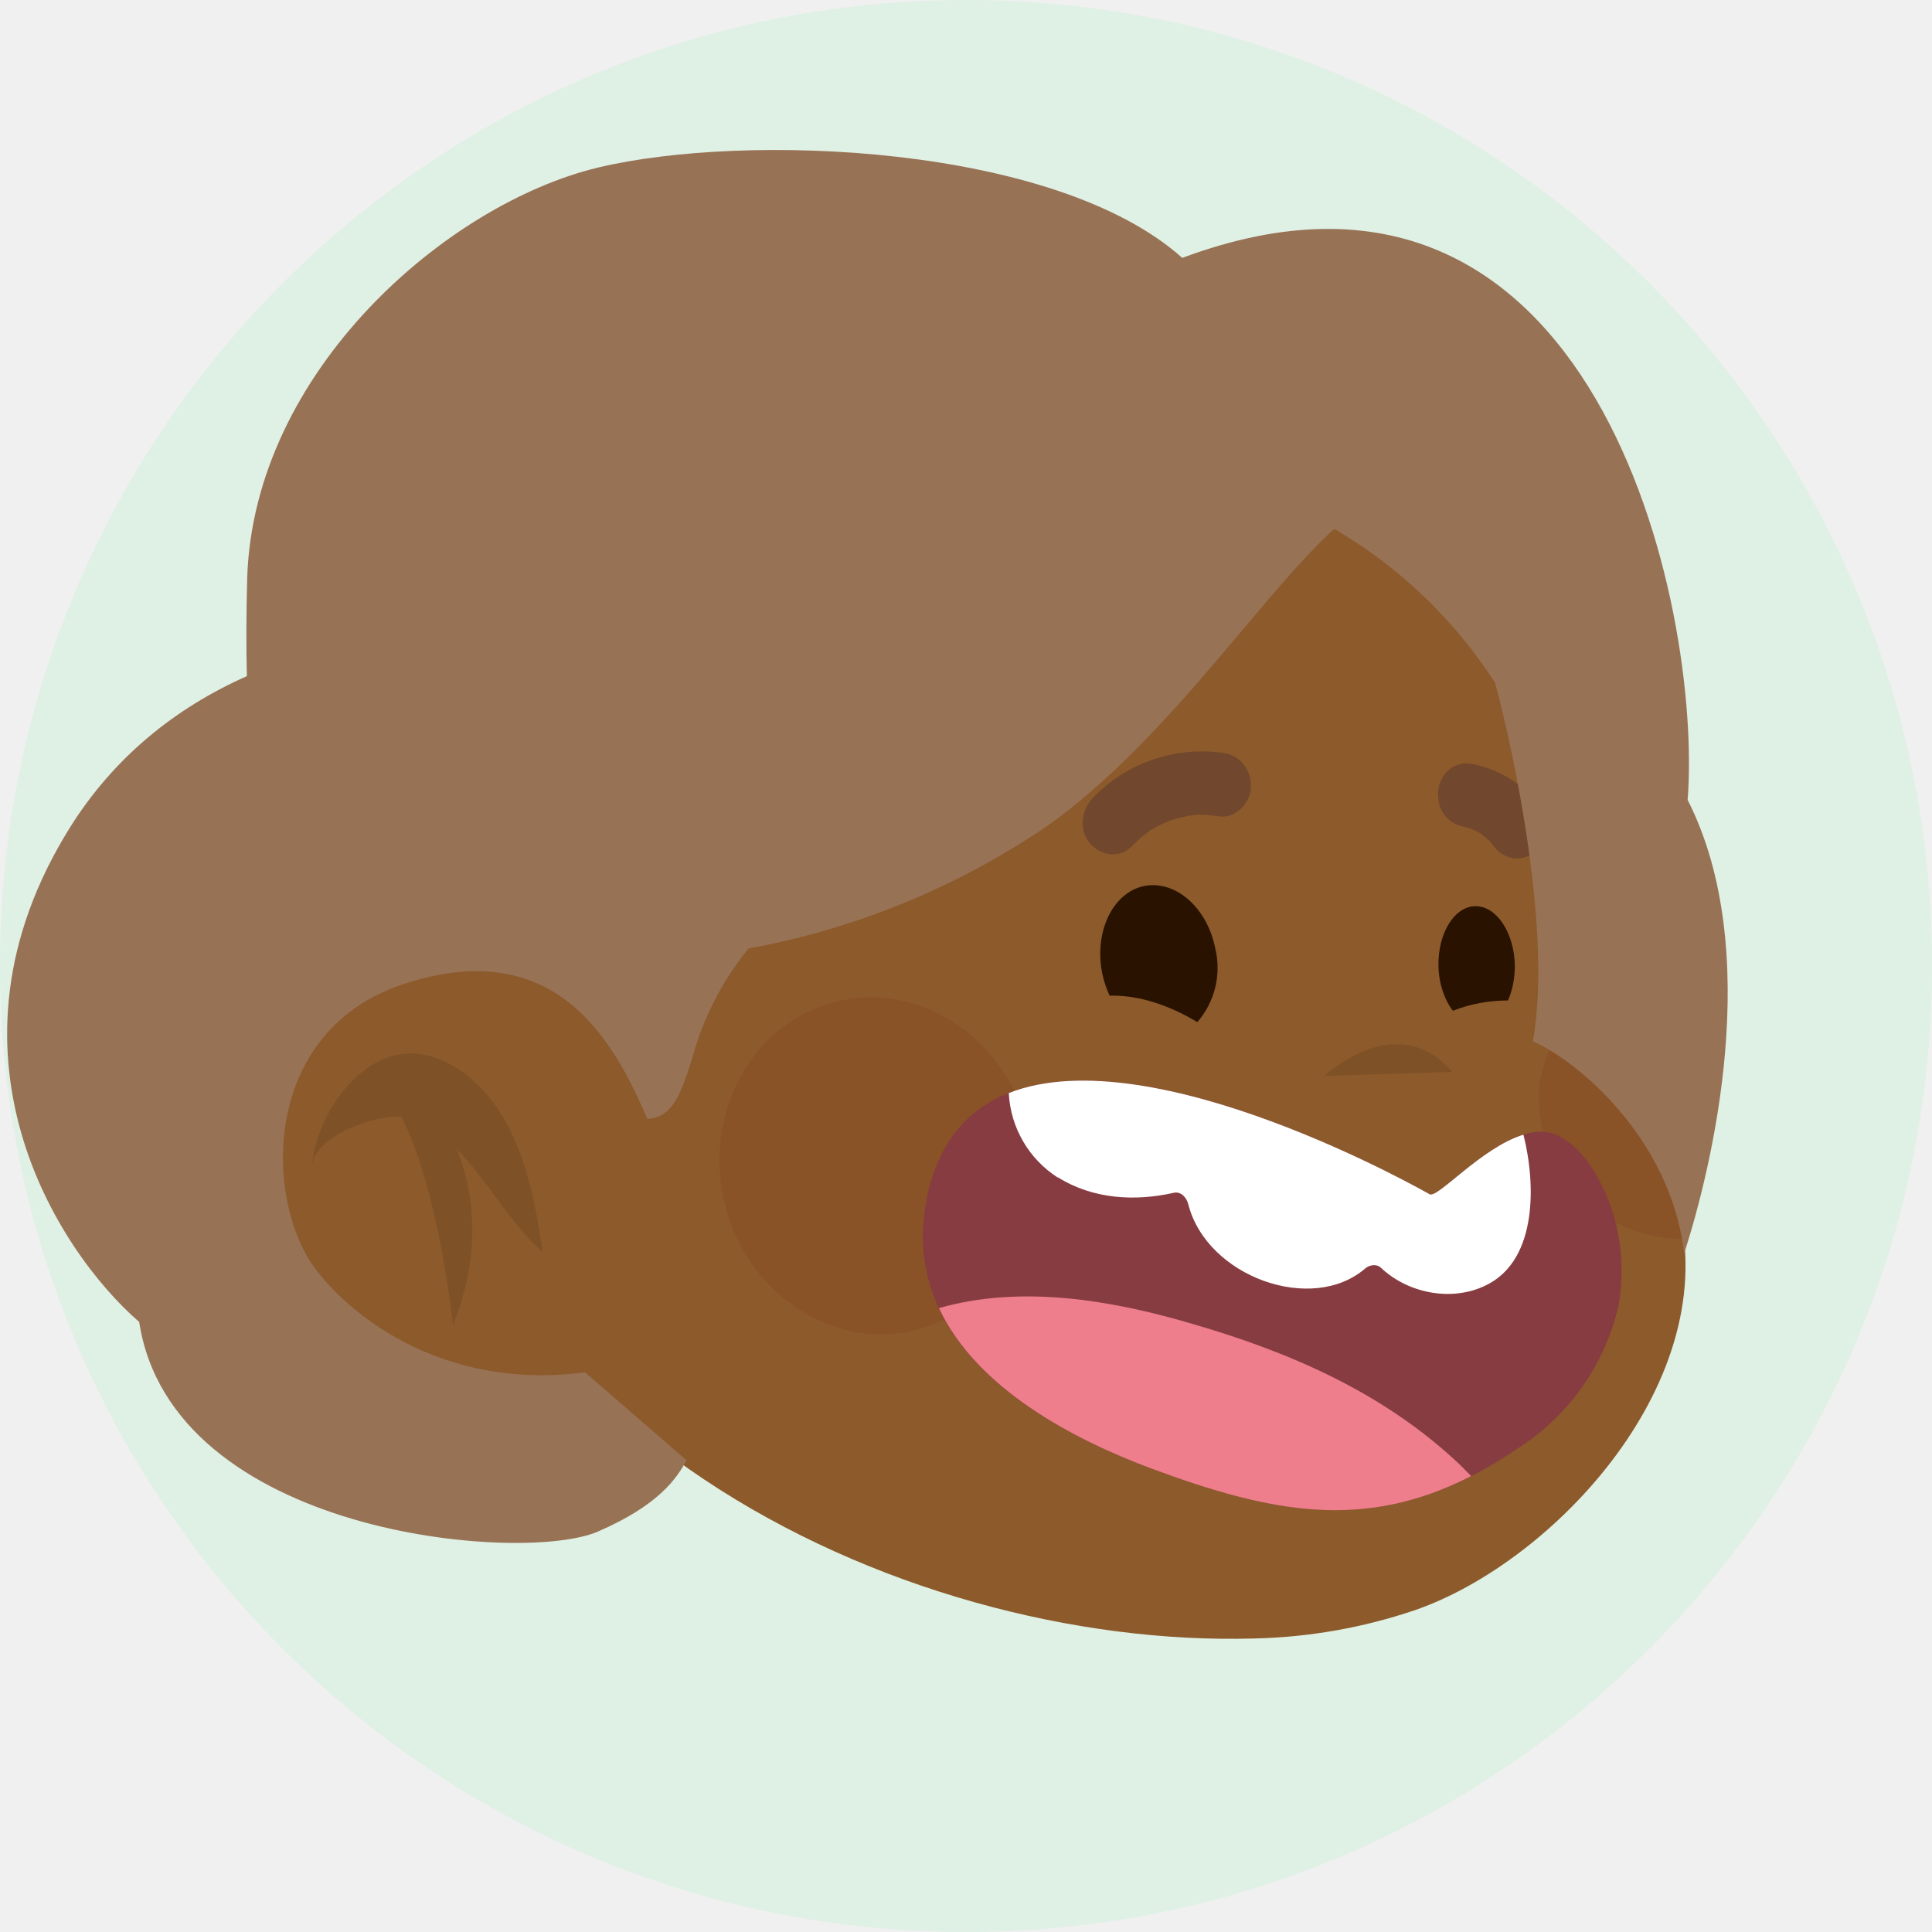
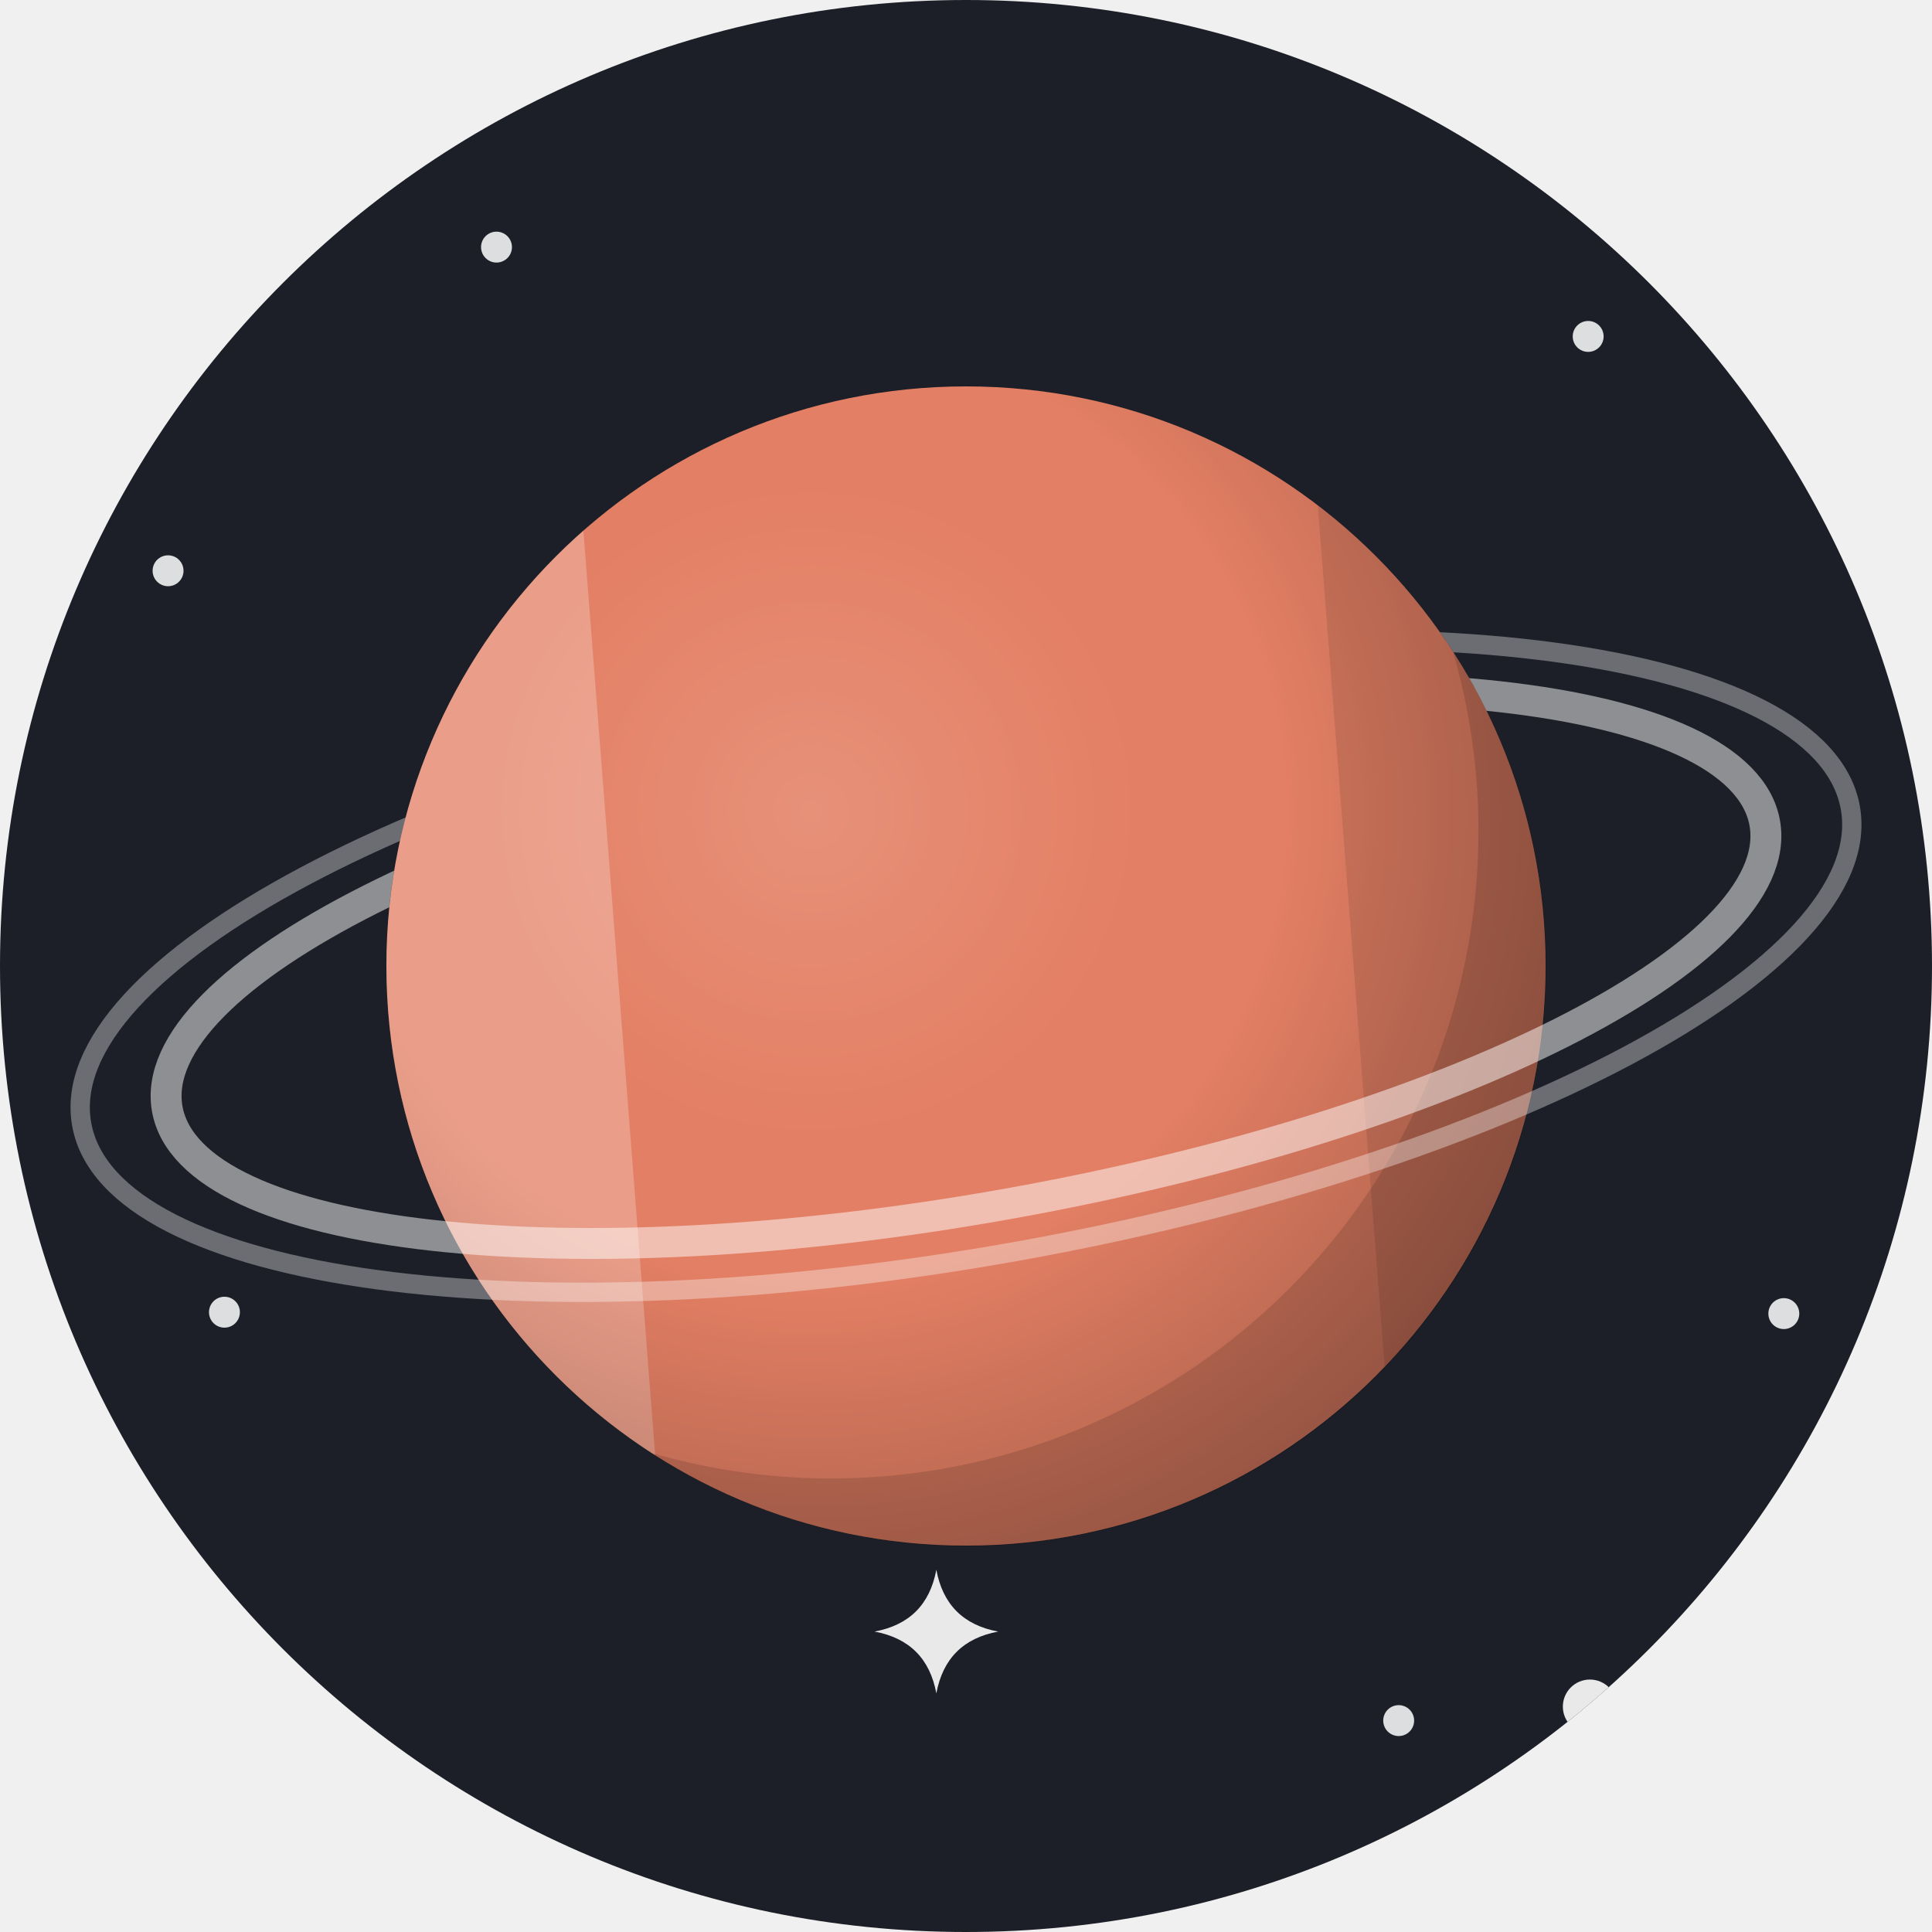
- <svg xmlns="http://www.w3.org/2000/svg" viewBox="0 0 480 480" fill="none" shape-rendering="auto" width="128" height="128">
-   <mask id="viewboxMask">
-     <rect width="480" height="480" rx="240" ry="240" x="0" y="0" fill="#fff" />
-   </mask>
-   <g mask="url(#viewboxMask)">
-     <rect fill="#dff0e5" width="480" height="480" x="0" y="0" />
-     <g transform="matrix(.85775 0 0 .85427 52 47)">
-       <path d="M264 38.6s131.4 20.6 121.4 208.1c0 .7 15.2 10.9 16.4 12a77.1 77.1 0 0 1 23.4 36.3c13.9 51.3-35.7 104.2-75.8 118.2a155 155 0 0 1-46.7 8.3c-103.1 3-239.7-62.7-246.7-191a202.7 202.7 0 0 1 15.1-83.9c0 .1 57.4-142.5 192.9-108Z" fill="#8c5a2b" />
-       <path d="M388.7 248.7a57 57 0 0 0-3.2 10.5 40 40 0 0 0 8.5 30.4 42.3 42.3 0 0 0 33 15.7c-3.2-31.7-29-50.7-38.3-56.6ZM203.5 332c24.4-5.2 39.6-31 33.9-57.5-5.7-26.5-30.2-43.7-54.6-38.5-24.4 5.3-39.5 31-33.8 57.6 5.7 26.5 30.1 43.7 54.5 38.5Z" fill="#DC2400" style="mix-blend-mode:multiply" opacity=".1" />
-       <path opacity=".1" d="M323 257.9s20.9-19.9 37-1.2Z" fill="#000" />
-       <path d="M128.7 356.9C59.3 391.7-3.7 304.4 16.5 255.3c12.9-31.4 50.4-33.8 72.1-5.2a185 185 0 0 1 29.1 59.1" fill="#8c5a2b" />
-       <path opacity=".1" d="M71.5 279c9 9 16.1 22.5 25 30-1.7-12.5-4.3-26-10.4-37.3-6.2-11.6-17.5-21-29-20.3-14.2 1-25.9 17.6-27.4 32.6 1-9 19-15 25.9-14.2 10.8 20.4 15 60.6 15 60.6 9-22.7 5.4-40.7 1-51.5Z" fill="#000" />
+ <svg xmlns="http://www.w3.org/2000/svg" viewBox="0 0 100 100" fill="none" shape-rendering="auto" aria-hidden="true" width="128" height="128">
+   <defs>
+     <g id="star-small-7f297bc2">
+       <circle cx="5" cy="5" r=".8" fill="#fff" fill-opacity=".85" />
    </g>
-     <g transform="matrix(.85472 0 0 .855 19 -17)">
-       <path d="M393.3 367c3 1.7 24.1-24.8 38.2-16.7 4.7 2.7 8.3 7.3 11 12.3 6 11 8 24.4 5.7 36.8a67 67 0 0 1-29 41.2c-37.4 25.5-67 20.7-106.8 6-31.4-11.7-74-35.6-65.2-78.7 15.6-76 146.1-1 146.1-1Z" fill="#873C41" />
-       <path d="M285.3 362c10.2 6.4 22.5 7 33.6 4.5 2.1-.5 3.8 1.3 4.3 3.4 5.4 21 36 32 51.5 18.5 1.2-1 3.3-1.3 4.5-.1 8.3 7.8 21.6 10 31.4 4.6 13.8-7.5 13.7-28.6 10-43.3-12.2 3.7-25 18.7-27.3 17.3 0 0-80.1-46-122.3-29.4a31 31 0 0 0 14.3 24.6Z" fill="#fff" />
-       <path d="M400.3 443.8c-22-20.1-48.9-31.4-76.2-39.3-23.4-6.9-49.7-11.3-73.4-4.5 11 23.5 39.2 38.2 61.7 46.6 34.8 12.9 61.8 18.2 93 2.2-1.7-1.7-3.3-3.4-5.1-5Z" fill="#EE7E8B" />
+     <g id="star-medium-7f297bc2">
+       <g class="dbpa-tw-medium">
+         <circle cx="5" cy="5" r="1.1" fill="#fff" fill-opacity=".85" />
+       </g>
    </g>
-     <g transform="matrix(.85472 0 0 .855 19 -17)">
-       <path d="M300.3 309.2c8.9-.2 17.7 3 25.5 7.7a24 24 0 0 0 5.2-21.5c-2.4-12-11.8-20-20.9-18-9 2-14.4 13.5-11.9 25.5.5 2.3 1.2 4.3 2.1 6.3ZM416.1 310.6c1.3-2.9 2-6.4 2-10.2-.2-9.5-5.3-17.2-11.4-17.2-6.1 0-11 7.8-10.8 17.4.1 5.2 1.8 9.9 4.2 13 5-2 10.5-3 16-3Z" fill="#2A1200" />
-       <path d="M333.5 238.7a43.9 43.9 0 0 0-38.2 13.2c-3.2 3.4-4 9.3-.7 13 3 3.6 8.6 4.6 12 1l3.2-3c.4-.3 1.3-.8 1.6-1.2l.5-.4a37.7 37.7 0 0 1 6-3c.5 0 1.2-.4 1.7-.5a35.6 35.6 0 0 1 6.3-1.2h2l4.3.5c4.4.7 9-3.6 9.2-8.4.1-5.3-3.2-9.3-8-10ZM425.4 254.4a31.4 31.4 0 0 0-20.2-12.6c-2.1-.4-4.6.4-6.3 1.8a9.5 9.5 0 0 0-3.1 6.2c-.1 2.4.3 5 1.8 6.8a9 9 0 0 0 5.7 3.5l1.2.3c1 .4 2.1.8 3.2 1.4 1.2.8 2.3 1.7 3.3 2.7l1 1.3a8.8 8.8 0 0 0 5.8 3.5c2 .2 4.6-.4 6.2-2 1.7-1.5 3-3.6 3.2-6 .1-2.5-.4-5-1.8-7Z" fill="#71472D" />
+     <g id="star-sparkle-7f297bc2">
+       <g class="dbpa-tw-sparkle">
+         <path d="M5 1.8Q5.5 4.5 8.2 5 5.5 5.5 5 8.2 4.5 5.5 1.8 5 4.5 4.5 5 1.8" fill="#fff" fill-opacity=".9" />
+       </g>
    </g>
-     <g transform="matrix(.85472 0 0 .85667 18 -15)">
-       <path d="M366.8 170.9c-8 7.2-16.8 17.6-26.5 29.1-16.3 19.3-35.3 41.8-57.3 57.3a227.2 227.2 0 0 1-86.5 35.3 86.4 86.4 0 0 0-16.4 32c-3.2 9.9-5.5 17-13 17.4-9-20.6-25.4-54.2-71.1-39-38.5 12.8-40.4 56.3-28 78.5 7 12.4 35.3 40 81 34l29.5 25.5c-2.9 5.4-8.2 13.1-25.8 20.7-21.9 9.5-123.8 1-133.3-60.8-23.8-20.6-61.1-78.2-20-143.6 12.6-20 30.3-34.4 51.3-43.7-.2-8.2-.2-17.7.1-28.6 2-60 58.1-108.4 102-118.9 42.7-10.2 132.8-6.8 169.8 26.2C443 47.5 473.8 193.9 469.5 249.5c22.4 44 7 106.7-1 131.5-4-33.6-31.3-56-44-61.5 5.6-30.4-5-82-11-104a139 139 0 0 0-46.7-44.6Z" fill="#987255" />
+     <g id="star-large-7f297bc2">
+       <g class="dbpa-tw-large">
+         <circle cx="5" cy="5" r="1.4" fill="#fff" fill-opacity=".9" />
+       </g>
    </g>
-     <g transform="matrix(.85472 0 0 .85667 14 -12)" />
+     <g id="planet-disc-7f297bc2">
+       <circle cx="30" cy="30" r="30" fill="#e37f64" />
+     </g>
+     <clipPath id="dicebearPlanets-cap">
+       <circle cx="34" cy="33" r="30" />
+     </clipPath>
+     <g id="surface-cap-7f297bc2">
+       <g class="dbpa-surface">
+         <g clip-path="url(#dicebearPlanets-cap)">
+           <path fill="#fff" fill-opacity=".24" d="M2 3h64v12H2z" />
+           <path fill="#000" fill-opacity=".1" d="M2 53h64v10H2z" />
+         </g>
+       </g>
+     </g>
+     <radialGradient id="dicebearPlanets-shade" gradientUnits="userSpaceOnUse" cx="22" cy="22" r="44">
+       <stop offset="0" stop-color="#fff" stop-opacity=".14" />
+       <stop offset=".38" stop-color="#fff" stop-opacity="0" />
+       <stop offset=".55" stop-color="#000" stop-opacity="0" />
+       <stop offset="1" stop-color="#000" stop-opacity=".26" />
+     </radialGradient>
+     <g id="shade-soft-7f297bc2">
+       <circle cx="30" cy="30" r="30" fill="url(#dicebearPlanets-shade)" />
+       <path d="M55.2 13.7a30 30 0 0 1-41.5 41.5 33.5 33.5 0 0 0 41.5-41.5" fill="#000" fill-opacity=".13" />
+     </g>
+     <mask id="dicebearPlanets-ring-double">
+       <path fill="#fff" d="M-12-44h120V76H-12z" />
+       <path d="M18 16a30 30 0 0 1 60 0Z" fill="#000" />
+     </mask>
+     <g id="ring-double-7f297bc2">
+       <g mask="url(#dicebearPlanets-ring-double)">
+         <ellipse cx="48" cy="16" rx="42" ry="12.5" stroke="#fff" stroke-opacity=".5" stroke-width="1.6" />
+         <ellipse cx="48" cy="16" rx="46.5" ry="15" stroke="#fff" stroke-opacity=".35" stroke-width="1" />
+       </g>
+     </g>
+     <g id="animation-none-7f297bc2" />
+     <clipPath id="clip-7f297bc2">
+       <rect width="100" height="100" rx="50" ry="50" />
+     </clipPath>
+   </defs>
+   <g clip-path="url(#clip-7f297bc2)">
+     <rect width="100" height="100" fill="#1c1f27" />
+     <use transform="translate(32.5 7.5) translate(-11.80098, 0.29084)" href="#star-small-7f297bc2" />
+     <use transform="translate(82.5 7.5) translate(-5.2965, 4.91326)" href="#star-small-7f297bc2" />
+     <use transform="translate(7.5 32.5) translate(-3.80108, -7.95713)" href="#star-small-7f297bc2" />
+     <use transform="translate(82.5 32.5) translate(11.31323, -4.99338)" href="#star-medium-7f297bc2" />
+     <use transform="translate(7.5 57.5) translate(-0.88279, 5.41916)" href="#star-small-7f297bc2" />
+     <use transform="translate(82.5 57.5) translate(4.83012, 5.49189)" href="#star-small-7f297bc2" />
+     <use transform="translate(32.5 82.5) translate(10.96488, -3.05008)" href="#star-sparkle-7f297bc2" />
+     <use transform="translate(57.5 82.5) translate(9.89542, 1.55805)" href="#star-small-7f297bc2" />
+     <use transform="translate(82.5 82.5) translate(-5.207, 0.83326)" href="#star-large-7f297bc2" />
+     <use transform="translate(20 20)" href="#planet-disc-7f297bc2" />
+     <use transform="translate(16 17) rotate(-94.4399, 34, 33)" href="#surface-cap-7f297bc2" />
+     <use transform="translate(20 20)" href="#shade-soft-7f297bc2" />
+     <use transform="translate(2 34) rotate(-10.1508, 48, 16)" href="#ring-double-7f297bc2" />
+     <use href="#animation-none-7f297bc2" />
  </g>
</svg>
